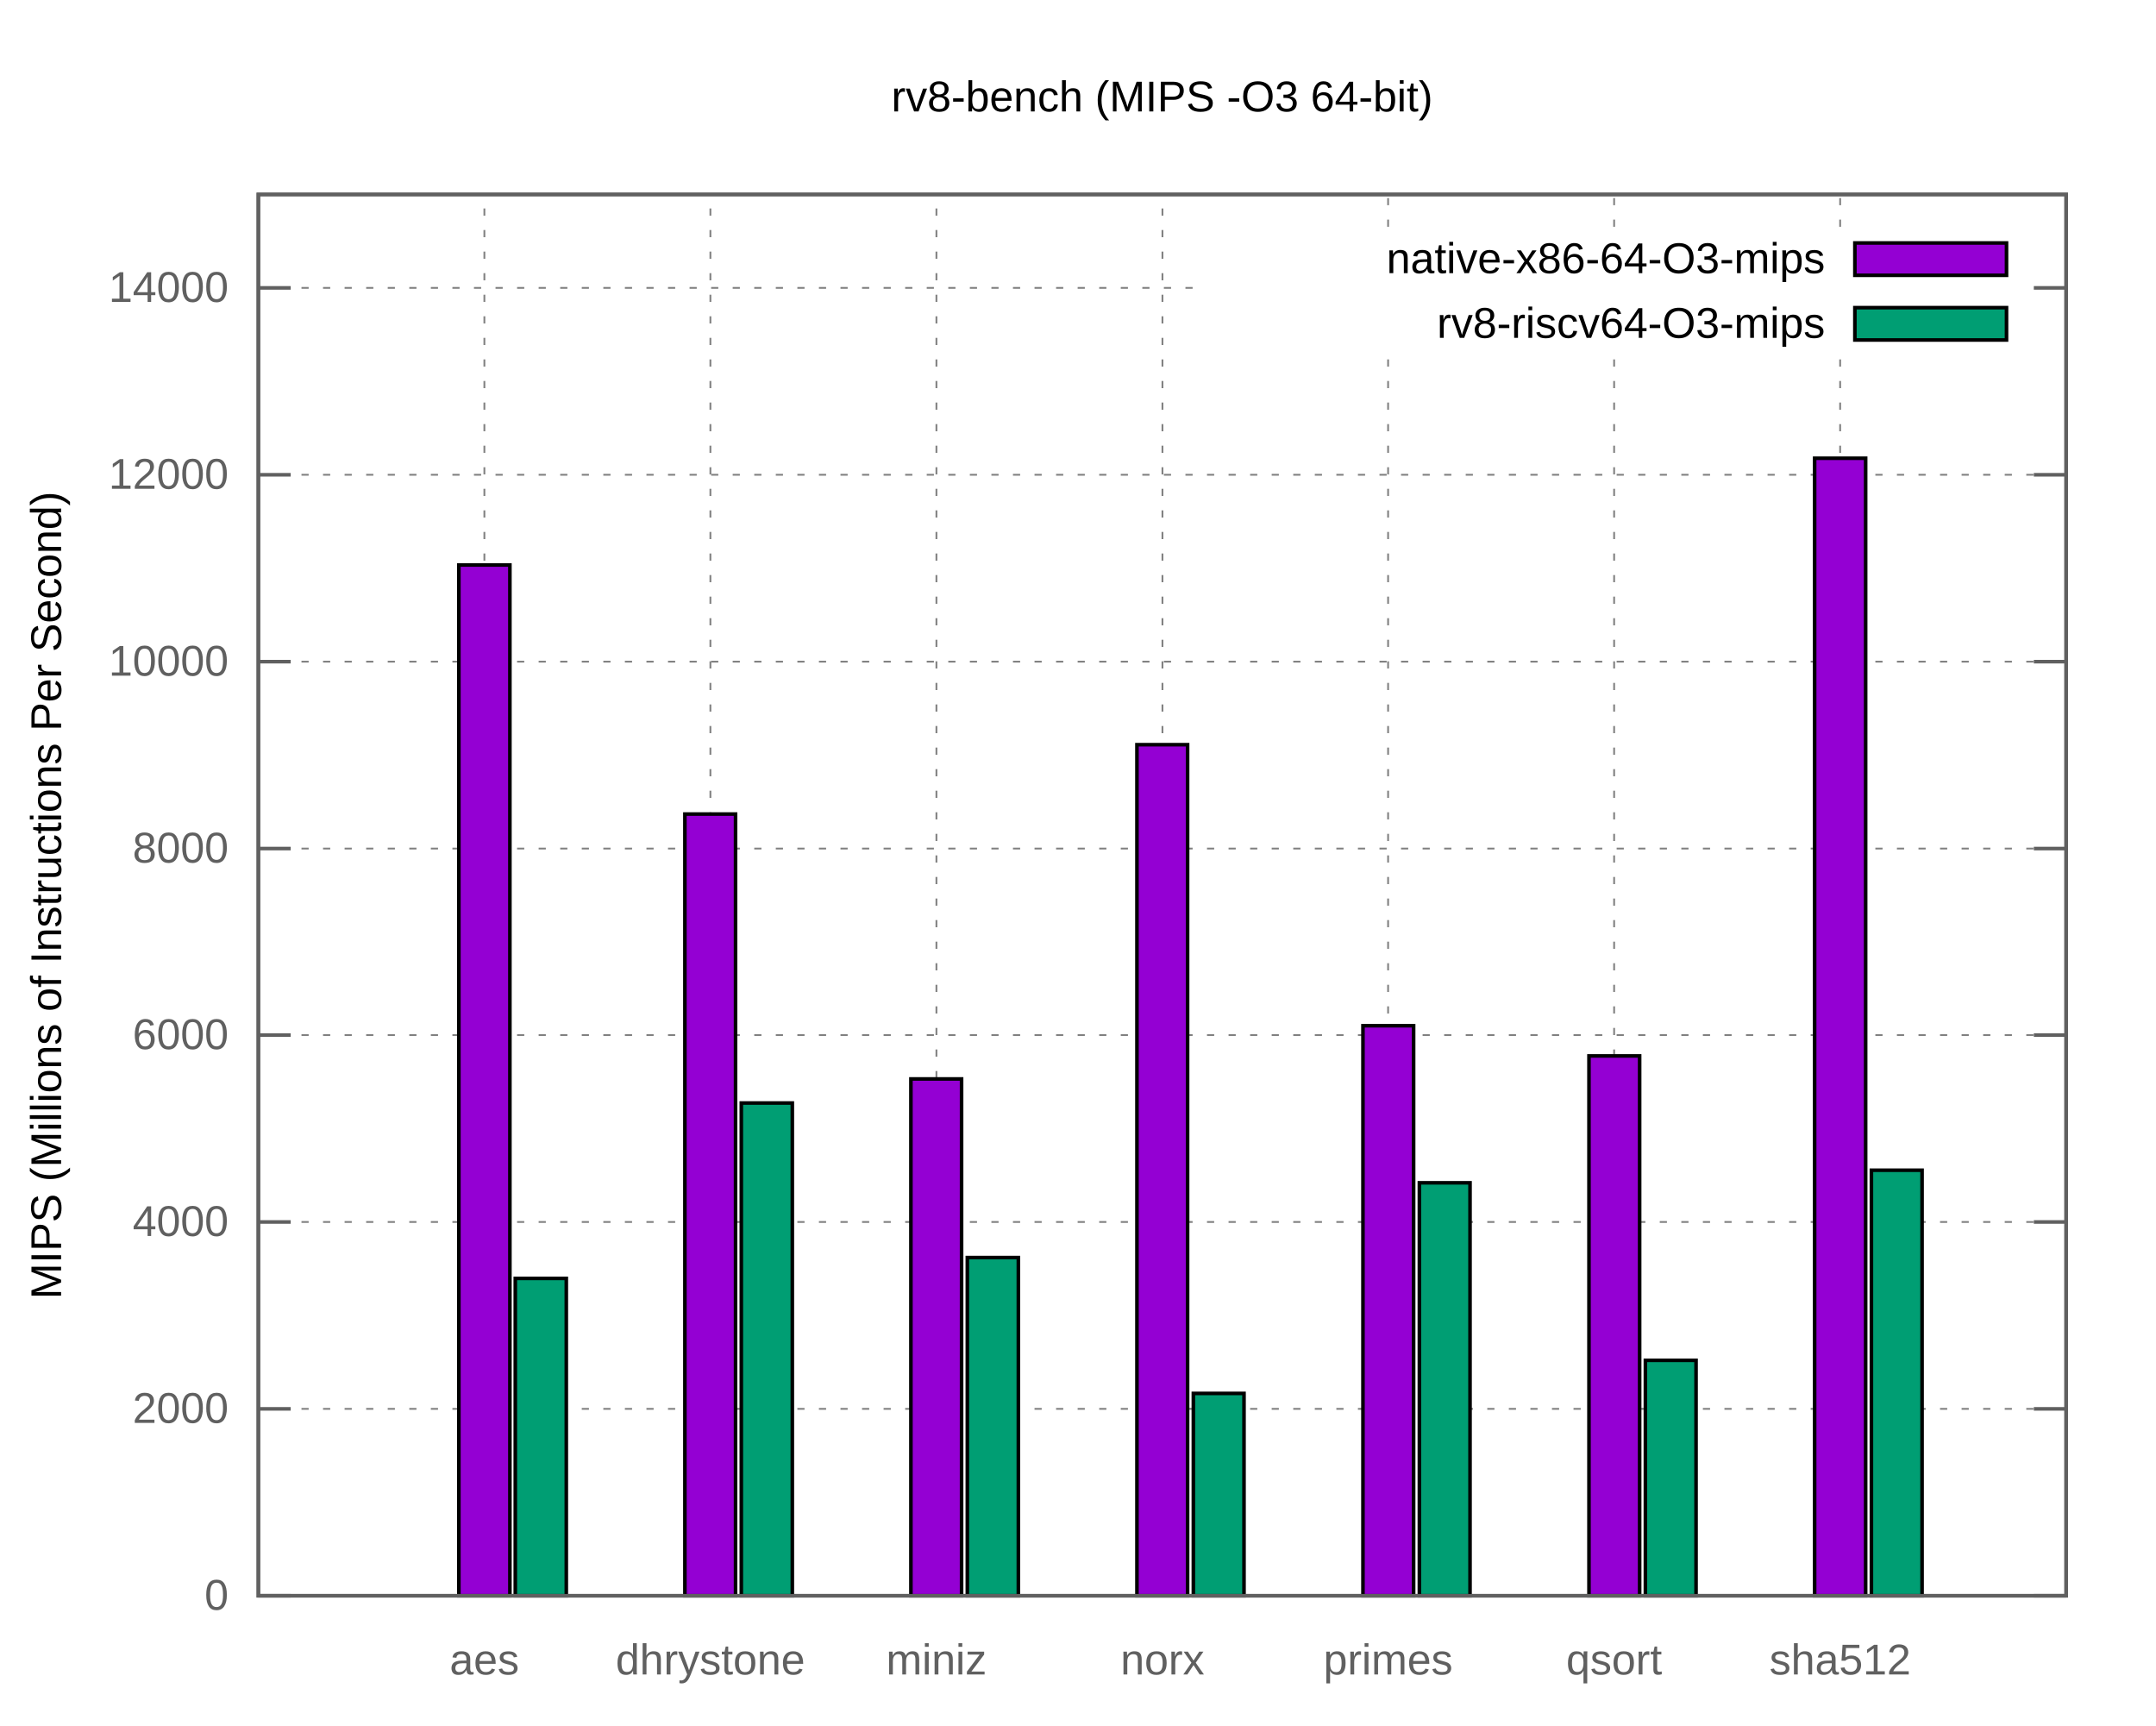
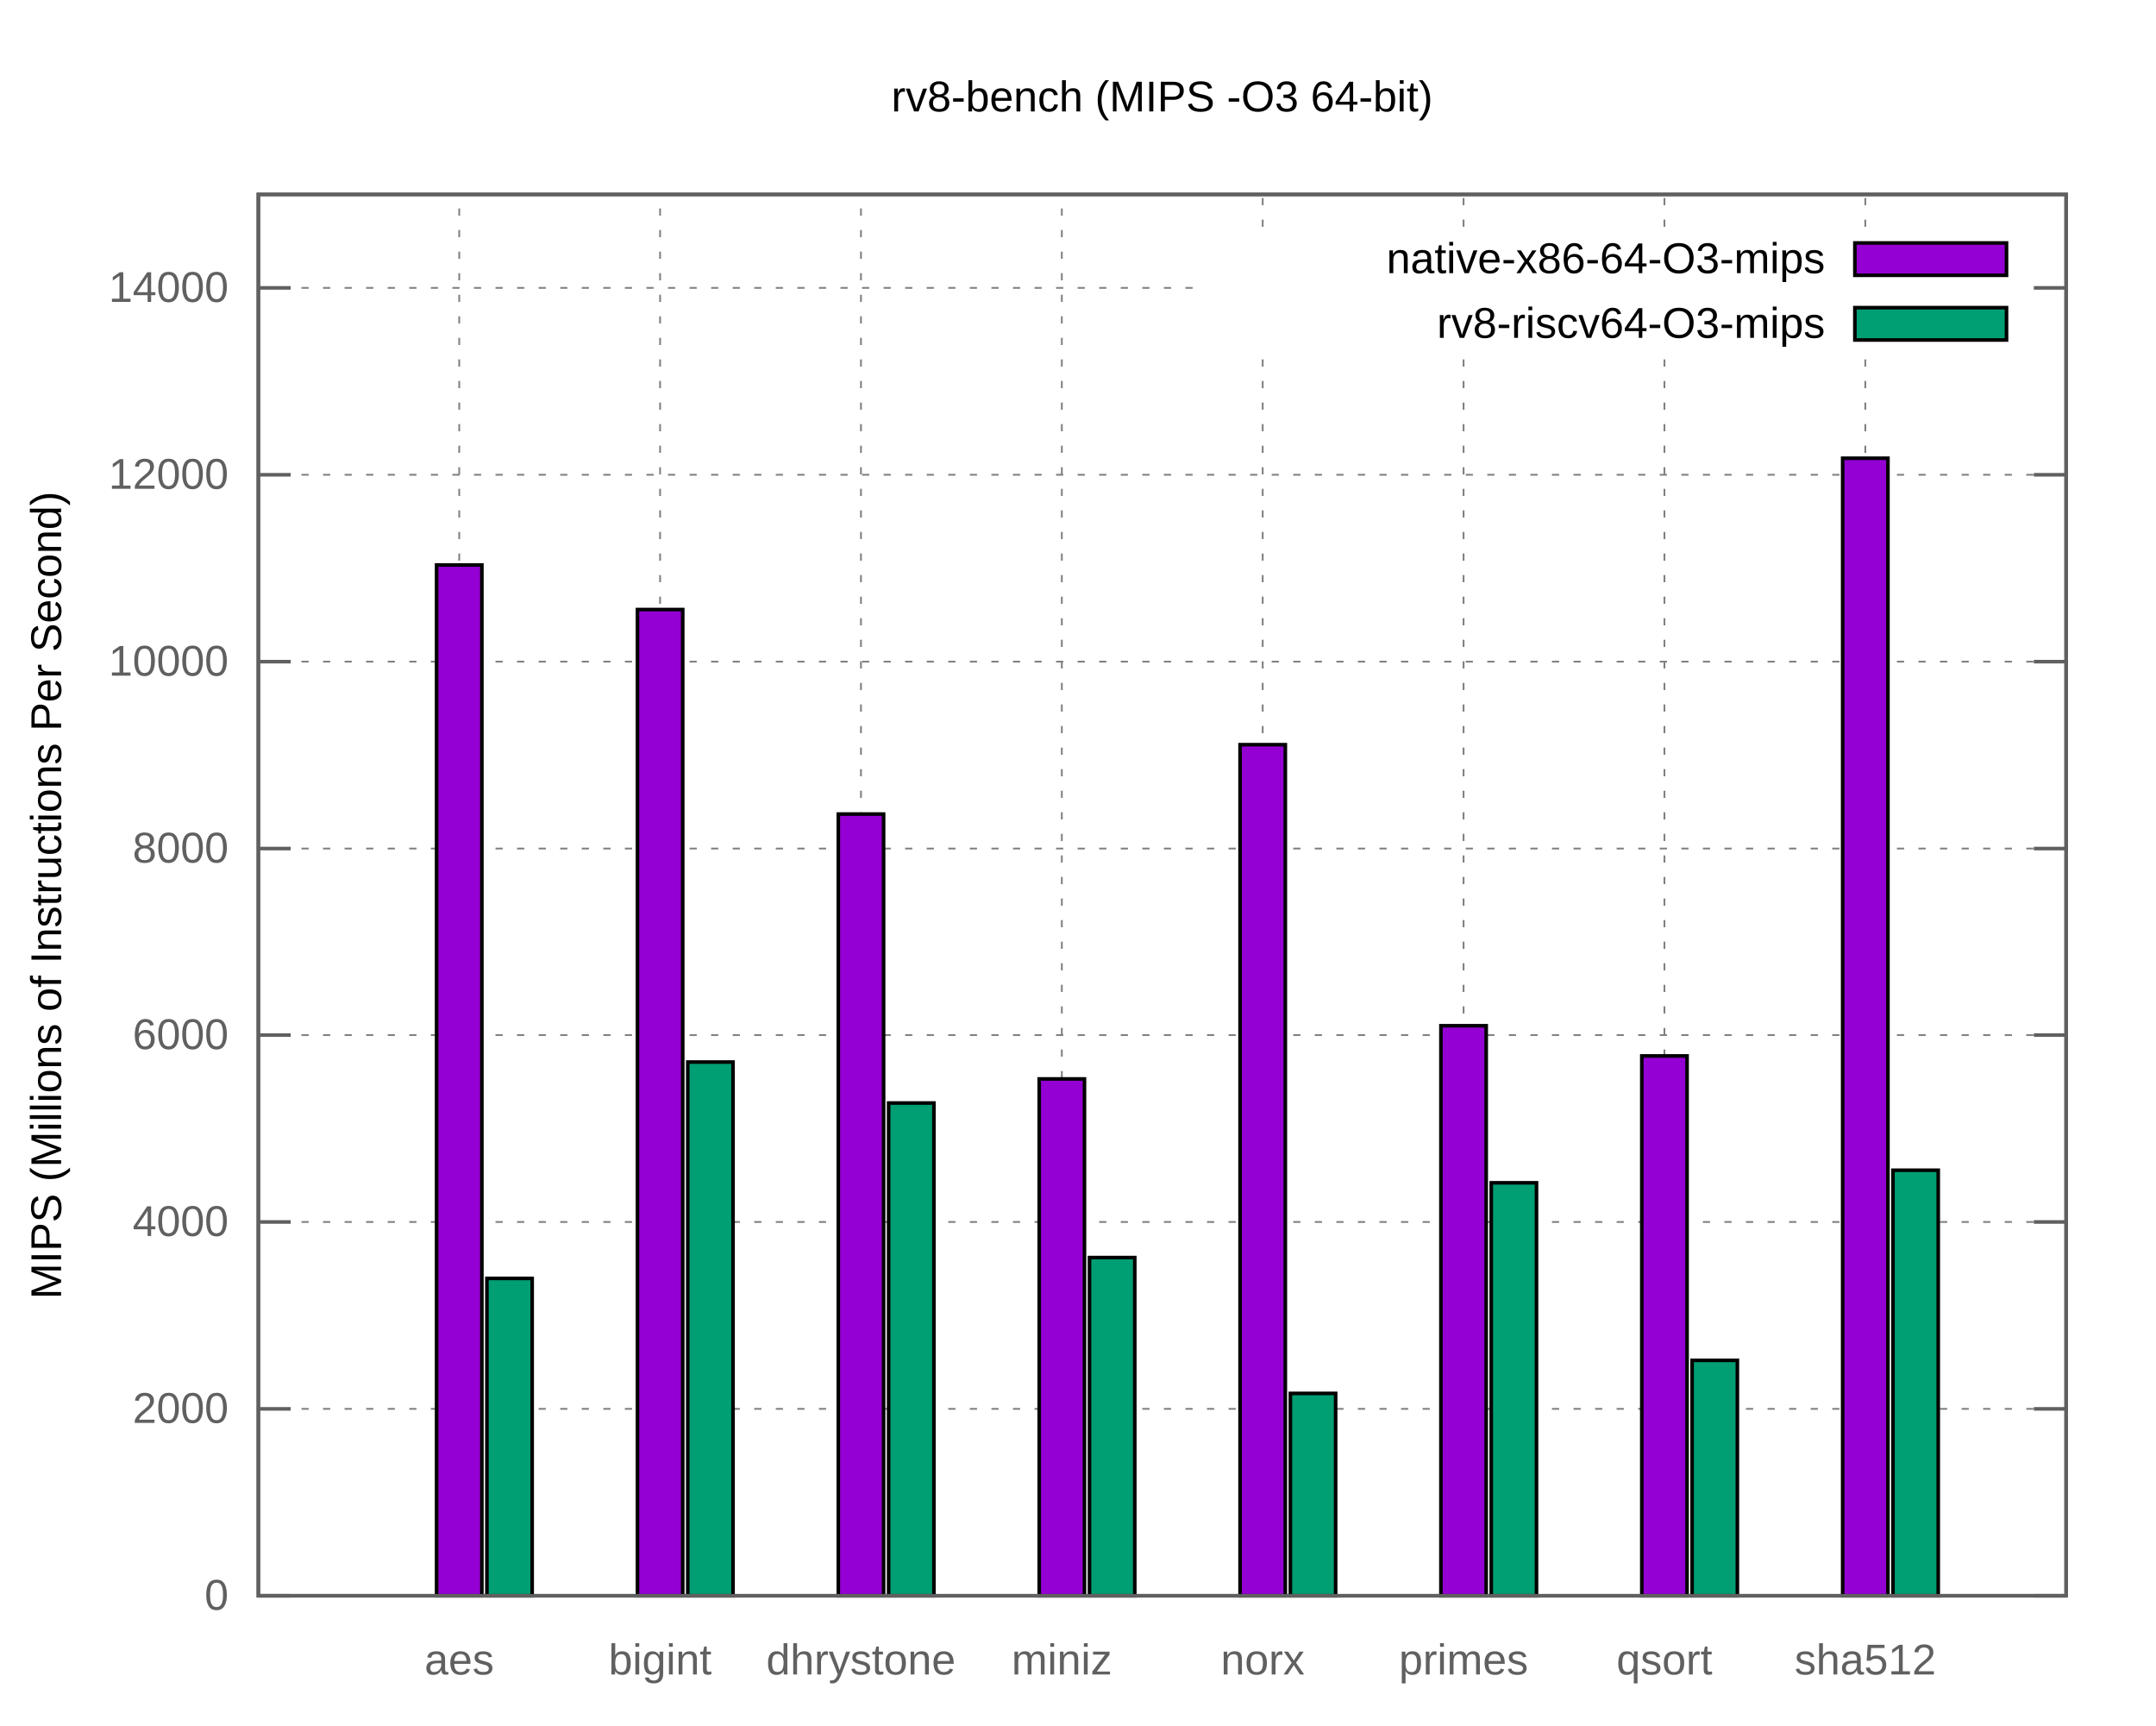
<svg xmlns="http://www.w3.org/2000/svg" xmlns:xlink="http://www.w3.org/1999/xlink" width="600" height="480" viewBox="0 0 600 480">
  <g id="gnuplot_canvas">
    <rect x="0" y="0" width="600" height="480" fill="none" />
    <defs>
      <circle id="gpDot" r="0.5" stroke-width="0.5" />
      <path id="gpPt0" stroke-width="0.222" stroke="currentColor" d="M-1,0 h2 M0,-1 v2" />
      <path id="gpPt1" stroke-width="0.222" stroke="currentColor" d="M-1,-1 L1,1 M1,-1 L-1,1" />
      <path id="gpPt2" stroke-width="0.222" stroke="currentColor" d="M-1,0 L1,0 M0,-1 L0,1 M-1,-1 L1,1 M-1,1 L1,-1" />
      <rect id="gpPt3" stroke-width="0.222" stroke="currentColor" x="-1" y="-1" width="2" height="2" />
      <rect id="gpPt4" stroke-width="0.222" stroke="currentColor" fill="currentColor" x="-1" y="-1" width="2" height="2" />
      <circle id="gpPt5" stroke-width="0.222" stroke="currentColor" cx="0" cy="0" r="1" />
      <use xlink:href="#gpPt5" id="gpPt6" fill="currentColor" stroke="none" />
      <path id="gpPt7" stroke-width="0.222" stroke="currentColor" d="M0,-1.33 L-1.33,0.67 L1.33,0.67 z" />
      <use xlink:href="#gpPt7" id="gpPt8" fill="currentColor" stroke="none" />
      <use xlink:href="#gpPt7" id="gpPt9" stroke="currentColor" transform="rotate(180)" />
      <use xlink:href="#gpPt9" id="gpPt10" fill="currentColor" stroke="none" />
      <use xlink:href="#gpPt3" id="gpPt11" stroke="currentColor" transform="rotate(45)" />
      <use xlink:href="#gpPt11" id="gpPt12" fill="currentColor" stroke="none" />
      <path id="gpPt13" stroke-width="0.222" stroke="currentColor" d="M0,1.330 L1.265,0.411 L0.782,-1.067 L-0.782,-1.076 L-1.265,0.411 z" />
      <use xlink:href="#gpPt13" id="gpPt14" fill="currentColor" stroke="none" />
      <filter id="textbox" filterUnits="objectBoundingBox" x="0" y="0" height="1" width="1">
        <feFlood flood-color="white" flood-opacity="1" result="bgnd" />
        <feComposite in="SourceGraphic" in2="bgnd" operator="atop" />
      </filter>
      <filter id="greybox" filterUnits="objectBoundingBox" x="0" y="0" height="1" width="1">
        <feFlood flood-color="lightgrey" flood-opacity="1" result="grey" />
        <feComposite in="SourceGraphic" in2="grey" operator="atop" />
      </filter>
    </defs>
    <g fill="none" color="white" stroke="currentColor" stroke-width="1.00" stroke-linecap="butt" stroke-linejoin="miter">
</g>
    <g fill="none" color="black" stroke="currentColor" stroke-width="1.00" stroke-linecap="butt" stroke-linejoin="miter">
</g>
    <g fill="none" color="black" stroke="rgb( 96,  96,  96)" stroke-width="0.50" stroke-linecap="butt" stroke-linejoin="miter">
</g>
    <g fill="none" color="gray" stroke="currentColor" stroke-width="0.50" stroke-linecap="butt" stroke-linejoin="miter">
      <path stroke="gray" stroke-dasharray="2,4" class="gridline" d="M71.9,444.0 L575.0,444.0  " />
    </g>
    <g fill="none" color="gray" stroke="gray" stroke-width="1.00" stroke-linecap="butt" stroke-linejoin="miter">
</g>
    <g fill="none" color="black" stroke="currentColor" stroke-width="1.00" stroke-linecap="butt" stroke-linejoin="miter">
      <path stroke="rgb( 96,  96,  96)" d="M71.9,444.0 L80.9,444.0 M575.0,444.0 L566.0,444.0  " />
      <g transform="translate(63.6,447.9)" stroke="none" fill="rgb(96,96,96)" font-family="Arial" font-size="12.00" text-anchor="end">
        <text>
          <tspan font-family="Arial"> 0</tspan>
        </text>
      </g>
    </g>
    <g fill="none" color="black" stroke="currentColor" stroke-width="1.00" stroke-linecap="butt" stroke-linejoin="miter">
</g>
    <g fill="none" color="black" stroke="rgb( 96,  96,  96)" stroke-width="0.50" stroke-linecap="butt" stroke-linejoin="miter">
</g>
    <g fill="none" color="gray" stroke="currentColor" stroke-width="0.50" stroke-linecap="butt" stroke-linejoin="miter">
      <path stroke="gray" stroke-dasharray="2,4" class="gridline" d="M71.9,392.0 L575.0,392.0  " />
    </g>
    <g fill="none" color="gray" stroke="gray" stroke-width="1.00" stroke-linecap="butt" stroke-linejoin="miter">
</g>
    <g fill="none" color="black" stroke="currentColor" stroke-width="1.00" stroke-linecap="butt" stroke-linejoin="miter">
      <path stroke="rgb( 96,  96,  96)" d="M71.9,392.0 L80.9,392.0 M575.0,392.0 L566.0,392.0  " />
      <g transform="translate(63.6,395.9)" stroke="none" fill="rgb(96,96,96)" font-family="Arial" font-size="12.00" text-anchor="end">
        <text>
          <tspan font-family="Arial"> 2000</tspan>
        </text>
      </g>
    </g>
    <g fill="none" color="black" stroke="currentColor" stroke-width="1.00" stroke-linecap="butt" stroke-linejoin="miter">
</g>
    <g fill="none" color="black" stroke="rgb( 96,  96,  96)" stroke-width="0.50" stroke-linecap="butt" stroke-linejoin="miter">
</g>
    <g fill="none" color="gray" stroke="currentColor" stroke-width="0.50" stroke-linecap="butt" stroke-linejoin="miter">
      <path stroke="gray" stroke-dasharray="2,4" class="gridline" d="M71.9,340.0 L575.0,340.0  " />
    </g>
    <g fill="none" color="gray" stroke="gray" stroke-width="1.00" stroke-linecap="butt" stroke-linejoin="miter">
</g>
    <g fill="none" color="black" stroke="currentColor" stroke-width="1.00" stroke-linecap="butt" stroke-linejoin="miter">
      <path stroke="rgb( 96,  96,  96)" d="M71.9,340.0 L80.9,340.0 M575.0,340.0 L566.0,340.0  " />
      <g transform="translate(63.6,343.9)" stroke="none" fill="rgb(96,96,96)" font-family="Arial" font-size="12.00" text-anchor="end">
        <text>
          <tspan font-family="Arial"> 4000</tspan>
        </text>
      </g>
    </g>
    <g fill="none" color="black" stroke="currentColor" stroke-width="1.00" stroke-linecap="butt" stroke-linejoin="miter">
</g>
    <g fill="none" color="black" stroke="rgb( 96,  96,  96)" stroke-width="0.50" stroke-linecap="butt" stroke-linejoin="miter">
</g>
    <g fill="none" color="gray" stroke="currentColor" stroke-width="0.50" stroke-linecap="butt" stroke-linejoin="miter">
      <path stroke="gray" stroke-dasharray="2,4" class="gridline" d="M71.9,288.0 L575.0,288.0  " />
    </g>
    <g fill="none" color="gray" stroke="gray" stroke-width="1.00" stroke-linecap="butt" stroke-linejoin="miter">
</g>
    <g fill="none" color="black" stroke="currentColor" stroke-width="1.00" stroke-linecap="butt" stroke-linejoin="miter">
      <path stroke="rgb( 96,  96,  96)" d="M71.9,288.0 L80.9,288.0 M575.0,288.0 L566.0,288.0  " />
      <g transform="translate(63.6,291.9)" stroke="none" fill="rgb(96,96,96)" font-family="Arial" font-size="12.00" text-anchor="end">
        <text>
          <tspan font-family="Arial"> 6000</tspan>
        </text>
      </g>
    </g>
    <g fill="none" color="black" stroke="currentColor" stroke-width="1.00" stroke-linecap="butt" stroke-linejoin="miter">
</g>
    <g fill="none" color="black" stroke="rgb( 96,  96,  96)" stroke-width="0.50" stroke-linecap="butt" stroke-linejoin="miter">
</g>
    <g fill="none" color="gray" stroke="currentColor" stroke-width="0.50" stroke-linecap="butt" stroke-linejoin="miter">
      <path stroke="gray" stroke-dasharray="2,4" class="gridline" d="M71.9,236.1 L575.0,236.1  " />
    </g>
    <g fill="none" color="gray" stroke="gray" stroke-width="1.00" stroke-linecap="butt" stroke-linejoin="miter">
</g>
    <g fill="none" color="black" stroke="currentColor" stroke-width="1.00" stroke-linecap="butt" stroke-linejoin="miter">
      <path stroke="rgb( 96,  96,  96)" d="M71.9,236.1 L80.9,236.1 M575.0,236.1 L566.0,236.1  " />
      <g transform="translate(63.6,240.0)" stroke="none" fill="rgb(96,96,96)" font-family="Arial" font-size="12.00" text-anchor="end">
        <text>
          <tspan font-family="Arial"> 8000</tspan>
        </text>
      </g>
    </g>
    <g fill="none" color="black" stroke="currentColor" stroke-width="1.00" stroke-linecap="butt" stroke-linejoin="miter">
</g>
    <g fill="none" color="black" stroke="rgb( 96,  96,  96)" stroke-width="0.50" stroke-linecap="butt" stroke-linejoin="miter">
</g>
    <g fill="none" color="gray" stroke="currentColor" stroke-width="0.50" stroke-linecap="butt" stroke-linejoin="miter">
      <path stroke="gray" stroke-dasharray="2,4" class="gridline" d="M71.9,184.1 L575.0,184.1  " />
    </g>
    <g fill="none" color="gray" stroke="gray" stroke-width="1.00" stroke-linecap="butt" stroke-linejoin="miter">
</g>
    <g fill="none" color="black" stroke="currentColor" stroke-width="1.00" stroke-linecap="butt" stroke-linejoin="miter">
      <path stroke="rgb( 96,  96,  96)" d="M71.9,184.1 L80.9,184.1 M575.0,184.1 L566.0,184.1  " />
      <g transform="translate(63.6,188.0)" stroke="none" fill="rgb(96,96,96)" font-family="Arial" font-size="12.00" text-anchor="end">
        <text>
          <tspan font-family="Arial"> 10000</tspan>
        </text>
      </g>
    </g>
    <g fill="none" color="black" stroke="currentColor" stroke-width="1.00" stroke-linecap="butt" stroke-linejoin="miter">
</g>
    <g fill="none" color="black" stroke="rgb( 96,  96,  96)" stroke-width="0.50" stroke-linecap="butt" stroke-linejoin="miter">
</g>
    <g fill="none" color="gray" stroke="currentColor" stroke-width="0.50" stroke-linecap="butt" stroke-linejoin="miter">
      <path stroke="gray" stroke-dasharray="2,4" class="gridline" d="M71.9,132.1 L575.0,132.1  " />
    </g>
    <g fill="none" color="gray" stroke="gray" stroke-width="1.00" stroke-linecap="butt" stroke-linejoin="miter">
</g>
    <g fill="none" color="black" stroke="currentColor" stroke-width="1.00" stroke-linecap="butt" stroke-linejoin="miter">
      <path stroke="rgb( 96,  96,  96)" d="M71.9,132.1 L80.9,132.1 M575.0,132.1 L566.0,132.1  " />
      <g transform="translate(63.6,136.0)" stroke="none" fill="rgb(96,96,96)" font-family="Arial" font-size="12.00" text-anchor="end">
        <text>
          <tspan font-family="Arial"> 12000</tspan>
        </text>
      </g>
    </g>
    <g fill="none" color="black" stroke="currentColor" stroke-width="1.00" stroke-linecap="butt" stroke-linejoin="miter">
</g>
    <g fill="none" color="black" stroke="rgb( 96,  96,  96)" stroke-width="0.50" stroke-linecap="butt" stroke-linejoin="miter">
</g>
    <g fill="none" color="gray" stroke="currentColor" stroke-width="0.50" stroke-linecap="butt" stroke-linejoin="miter">
      <path stroke="gray" stroke-dasharray="2,4" class="gridline" d="M71.9,80.1 L333.6,80.1 M566.7,80.1 L575.0,80.1  " />
    </g>
    <g fill="none" color="gray" stroke="gray" stroke-width="1.00" stroke-linecap="butt" stroke-linejoin="miter">
</g>
    <g fill="none" color="black" stroke="currentColor" stroke-width="1.00" stroke-linecap="butt" stroke-linejoin="miter">
      <path stroke="rgb( 96,  96,  96)" d="M71.9,80.1 L80.9,80.1 M575.0,80.1 L566.0,80.1  " />
      <g transform="translate(63.6,84.0)" stroke="none" fill="rgb(96,96,96)" font-family="Arial" font-size="12.00" text-anchor="end">
        <text>
          <tspan font-family="Arial"> 14000</tspan>
        </text>
      </g>
    </g>
    <g fill="none" color="black" stroke="currentColor" stroke-width="1.00" stroke-linecap="butt" stroke-linejoin="miter">
</g>
    <g fill="none" color="black" stroke="rgb( 96,  96,  96)" stroke-width="0.50" stroke-linecap="butt" stroke-linejoin="miter">
</g>
    <g fill="none" color="gray" stroke="currentColor" stroke-width="0.50" stroke-linecap="butt" stroke-linejoin="miter">
-       <path stroke="gray" stroke-dasharray="2,4" class="gridline" d="M134.8,444.0 L134.8,54.1  " />
-     </g>
-     <g fill="none" color="gray" stroke="gray" stroke-width="1.00" stroke-linecap="butt" stroke-linejoin="miter">
- </g>
-     <g fill="none" color="black" stroke="currentColor" stroke-width="1.00" stroke-linecap="butt" stroke-linejoin="miter">
-       <path stroke="rgb( 96,  96,  96)" d="M134.8,444.0 M134.8,54.1  " />
-       <g transform="translate(134.8,465.9)" stroke="none" fill="rgb(96,96,96)" font-family="Arial" font-size="12.00" text-anchor="middle">
+       <path stroke="gray" stroke-dasharray="2,4" class="gridline" d="M127.8,444.0 L127.8,54.1  " />
+     </g>
+     <g fill="none" color="gray" stroke="gray" stroke-width="1.00" stroke-linecap="butt" stroke-linejoin="miter">
+ </g>
+     <g fill="none" color="black" stroke="currentColor" stroke-width="1.00" stroke-linecap="butt" stroke-linejoin="miter">
+       <path stroke="rgb( 96,  96,  96)" d="M127.8,444.0 M127.8,54.1  " />
+       <g transform="translate(127.8,465.9)" stroke="none" fill="rgb(96,96,96)" font-family="Arial" font-size="12.00" text-anchor="middle">
        <text>
          <tspan font-family="Arial">aes</tspan>
        </text>
      </g>
    </g>
    <g fill="none" color="black" stroke="currentColor" stroke-width="1.00" stroke-linecap="butt" stroke-linejoin="miter">
</g>
    <g fill="none" color="black" stroke="rgb( 96,  96,  96)" stroke-width="0.50" stroke-linecap="butt" stroke-linejoin="miter">
</g>
    <g fill="none" color="gray" stroke="currentColor" stroke-width="0.50" stroke-linecap="butt" stroke-linejoin="miter">
-       <path stroke="gray" stroke-dasharray="2,4" class="gridline" d="M197.7,444.0 L197.7,54.1  " />
-     </g>
-     <g fill="none" color="gray" stroke="gray" stroke-width="1.00" stroke-linecap="butt" stroke-linejoin="miter">
- </g>
-     <g fill="none" color="black" stroke="currentColor" stroke-width="1.00" stroke-linecap="butt" stroke-linejoin="miter">
-       <path stroke="rgb( 96,  96,  96)" d="M197.7,444.0 M197.7,54.1  " />
-       <g transform="translate(197.7,465.9)" stroke="none" fill="rgb(96,96,96)" font-family="Arial" font-size="12.00" text-anchor="middle">
+       <path stroke="gray" stroke-dasharray="2,4" class="gridline" d="M183.7,444.0 L183.7,54.1  " />
+     </g>
+     <g fill="none" color="gray" stroke="gray" stroke-width="1.00" stroke-linecap="butt" stroke-linejoin="miter">
+ </g>
+     <g fill="none" color="black" stroke="currentColor" stroke-width="1.00" stroke-linecap="butt" stroke-linejoin="miter">
+       <path stroke="rgb( 96,  96,  96)" d="M183.7,444.0 M183.7,54.1  " />
+       <g transform="translate(183.7,465.9)" stroke="none" fill="rgb(96,96,96)" font-family="Arial" font-size="12.00" text-anchor="middle">
+         <text>
+           <tspan font-family="Arial">bigint</tspan>
+         </text>
+       </g>
+     </g>
+     <g fill="none" color="black" stroke="currentColor" stroke-width="1.00" stroke-linecap="butt" stroke-linejoin="miter">
+ </g>
+     <g fill="none" color="black" stroke="rgb( 96,  96,  96)" stroke-width="0.50" stroke-linecap="butt" stroke-linejoin="miter">
+ </g>
+     <g fill="none" color="gray" stroke="currentColor" stroke-width="0.50" stroke-linecap="butt" stroke-linejoin="miter">
+       <path stroke="gray" stroke-dasharray="2,4" class="gridline" d="M239.6,444.0 L239.6,54.1  " />
+     </g>
+     <g fill="none" color="gray" stroke="gray" stroke-width="1.00" stroke-linecap="butt" stroke-linejoin="miter">
+ </g>
+     <g fill="none" color="black" stroke="currentColor" stroke-width="1.00" stroke-linecap="butt" stroke-linejoin="miter">
+       <path stroke="rgb( 96,  96,  96)" d="M239.6,444.0 M239.6,54.1  " />
+       <g transform="translate(239.6,465.9)" stroke="none" fill="rgb(96,96,96)" font-family="Arial" font-size="12.00" text-anchor="middle">
        <text>
          <tspan font-family="Arial">dhrystone</tspan>
        </text>
      </g>
    </g>
    <g fill="none" color="black" stroke="currentColor" stroke-width="1.00" stroke-linecap="butt" stroke-linejoin="miter">
</g>
    <g fill="none" color="black" stroke="rgb( 96,  96,  96)" stroke-width="0.50" stroke-linecap="butt" stroke-linejoin="miter">
</g>
    <g fill="none" color="gray" stroke="currentColor" stroke-width="0.50" stroke-linecap="butt" stroke-linejoin="miter">
-       <path stroke="gray" stroke-dasharray="2,4" class="gridline" d="M260.6,444.0 L260.6,54.1  " />
-     </g>
-     <g fill="none" color="gray" stroke="gray" stroke-width="1.00" stroke-linecap="butt" stroke-linejoin="miter">
- </g>
-     <g fill="none" color="black" stroke="currentColor" stroke-width="1.00" stroke-linecap="butt" stroke-linejoin="miter">
-       <path stroke="rgb( 96,  96,  96)" d="M260.6,444.0 M260.6,54.1  " />
-       <g transform="translate(260.6,465.9)" stroke="none" fill="rgb(96,96,96)" font-family="Arial" font-size="12.00" text-anchor="middle">
+       <path stroke="gray" stroke-dasharray="2,4" class="gridline" d="M295.5,444.0 L295.5,54.1  " />
+     </g>
+     <g fill="none" color="gray" stroke="gray" stroke-width="1.00" stroke-linecap="butt" stroke-linejoin="miter">
+ </g>
+     <g fill="none" color="black" stroke="currentColor" stroke-width="1.00" stroke-linecap="butt" stroke-linejoin="miter">
+       <path stroke="rgb( 96,  96,  96)" d="M295.5,444.0 M295.5,54.1  " />
+       <g transform="translate(295.5,465.9)" stroke="none" fill="rgb(96,96,96)" font-family="Arial" font-size="12.00" text-anchor="middle">
        <text>
          <tspan font-family="Arial">miniz</tspan>
        </text>
      </g>
    </g>
    <g fill="none" color="black" stroke="currentColor" stroke-width="1.00" stroke-linecap="butt" stroke-linejoin="miter">
</g>
    <g fill="none" color="black" stroke="rgb( 96,  96,  96)" stroke-width="0.50" stroke-linecap="butt" stroke-linejoin="miter">
</g>
    <g fill="none" color="gray" stroke="currentColor" stroke-width="0.50" stroke-linecap="butt" stroke-linejoin="miter">
-       <path stroke="gray" stroke-dasharray="2,4" class="gridline" d="M323.5,444.0 L323.5,54.1  " />
-     </g>
-     <g fill="none" color="gray" stroke="gray" stroke-width="1.00" stroke-linecap="butt" stroke-linejoin="miter">
- </g>
-     <g fill="none" color="black" stroke="currentColor" stroke-width="1.00" stroke-linecap="butt" stroke-linejoin="miter">
-       <path stroke="rgb( 96,  96,  96)" d="M323.5,444.0 M323.5,54.1  " />
-       <g transform="translate(323.5,465.9)" stroke="none" fill="rgb(96,96,96)" font-family="Arial" font-size="12.00" text-anchor="middle">
+       <path stroke="gray" stroke-dasharray="2,4" class="gridline" d="M351.4,444.0 L351.4,99.1 M351.4,63.1 L351.4,54.1  " />
+     </g>
+     <g fill="none" color="gray" stroke="gray" stroke-width="1.00" stroke-linecap="butt" stroke-linejoin="miter">
+ </g>
+     <g fill="none" color="black" stroke="currentColor" stroke-width="1.00" stroke-linecap="butt" stroke-linejoin="miter">
+       <path stroke="rgb( 96,  96,  96)" d="M351.4,444.0 M351.4,54.1  " />
+       <g transform="translate(351.4,465.9)" stroke="none" fill="rgb(96,96,96)" font-family="Arial" font-size="12.00" text-anchor="middle">
        <text>
          <tspan font-family="Arial">norx</tspan>
        </text>
      </g>
    </g>
    <g fill="none" color="black" stroke="currentColor" stroke-width="1.00" stroke-linecap="butt" stroke-linejoin="miter">
</g>
    <g fill="none" color="black" stroke="rgb( 96,  96,  96)" stroke-width="0.50" stroke-linecap="butt" stroke-linejoin="miter">
</g>
    <g fill="none" color="gray" stroke="currentColor" stroke-width="0.50" stroke-linecap="butt" stroke-linejoin="miter">
-       <path stroke="gray" stroke-dasharray="2,4" class="gridline" d="M386.3,444.0 L386.3,99.1 M386.3,63.1 L386.3,54.1  " />
-     </g>
-     <g fill="none" color="gray" stroke="gray" stroke-width="1.00" stroke-linecap="butt" stroke-linejoin="miter">
- </g>
-     <g fill="none" color="black" stroke="currentColor" stroke-width="1.00" stroke-linecap="butt" stroke-linejoin="miter">
-       <path stroke="rgb( 96,  96,  96)" d="M386.3,444.0 M386.3,54.1  " />
-       <g transform="translate(386.3,465.9)" stroke="none" fill="rgb(96,96,96)" font-family="Arial" font-size="12.00" text-anchor="middle">
+       <path stroke="gray" stroke-dasharray="2,4" class="gridline" d="M407.3,444.0 L407.3,99.1 M407.3,63.1 L407.3,54.1  " />
+     </g>
+     <g fill="none" color="gray" stroke="gray" stroke-width="1.00" stroke-linecap="butt" stroke-linejoin="miter">
+ </g>
+     <g fill="none" color="black" stroke="currentColor" stroke-width="1.00" stroke-linecap="butt" stroke-linejoin="miter">
+       <path stroke="rgb( 96,  96,  96)" d="M407.3,444.0 M407.3,54.1  " />
+       <g transform="translate(407.3,465.9)" stroke="none" fill="rgb(96,96,96)" font-family="Arial" font-size="12.00" text-anchor="middle">
        <text>
          <tspan font-family="Arial">primes</tspan>
        </text>
      </g>
    </g>
    <g fill="none" color="black" stroke="currentColor" stroke-width="1.00" stroke-linecap="butt" stroke-linejoin="miter">
</g>
    <g fill="none" color="black" stroke="rgb( 96,  96,  96)" stroke-width="0.50" stroke-linecap="butt" stroke-linejoin="miter">
</g>
    <g fill="none" color="gray" stroke="currentColor" stroke-width="0.50" stroke-linecap="butt" stroke-linejoin="miter">
-       <path stroke="gray" stroke-dasharray="2,4" class="gridline" d="M449.2,444.0 L449.2,99.1 M449.2,63.1 L449.2,54.1  " />
-     </g>
-     <g fill="none" color="gray" stroke="gray" stroke-width="1.00" stroke-linecap="butt" stroke-linejoin="miter">
- </g>
-     <g fill="none" color="black" stroke="currentColor" stroke-width="1.00" stroke-linecap="butt" stroke-linejoin="miter">
-       <path stroke="rgb( 96,  96,  96)" d="M449.2,444.0 M449.2,54.1  " />
-       <g transform="translate(449.2,465.9)" stroke="none" fill="rgb(96,96,96)" font-family="Arial" font-size="12.00" text-anchor="middle">
+       <path stroke="gray" stroke-dasharray="2,4" class="gridline" d="M463.2,444.0 L463.2,99.1 M463.2,63.1 L463.2,54.1  " />
+     </g>
+     <g fill="none" color="gray" stroke="gray" stroke-width="1.00" stroke-linecap="butt" stroke-linejoin="miter">
+ </g>
+     <g fill="none" color="black" stroke="currentColor" stroke-width="1.00" stroke-linecap="butt" stroke-linejoin="miter">
+       <path stroke="rgb( 96,  96,  96)" d="M463.2,444.0 M463.2,54.1  " />
+       <g transform="translate(463.2,465.9)" stroke="none" fill="rgb(96,96,96)" font-family="Arial" font-size="12.00" text-anchor="middle">
        <text>
          <tspan font-family="Arial">qsort</tspan>
        </text>
      </g>
    </g>
    <g fill="none" color="black" stroke="currentColor" stroke-width="1.00" stroke-linecap="butt" stroke-linejoin="miter">
</g>
    <g fill="none" color="black" stroke="rgb( 96,  96,  96)" stroke-width="0.50" stroke-linecap="butt" stroke-linejoin="miter">
</g>
    <g fill="none" color="gray" stroke="currentColor" stroke-width="0.50" stroke-linecap="butt" stroke-linejoin="miter">
-       <path stroke="gray" stroke-dasharray="2,4" class="gridline" d="M512.1,444.0 L512.1,99.1 M512.1,63.1 L512.1,54.1  " />
-     </g>
-     <g fill="none" color="gray" stroke="gray" stroke-width="1.00" stroke-linecap="butt" stroke-linejoin="miter">
- </g>
-     <g fill="none" color="black" stroke="currentColor" stroke-width="1.00" stroke-linecap="butt" stroke-linejoin="miter">
-       <path stroke="rgb( 96,  96,  96)" d="M512.1,444.0 M512.1,54.1  " />
-       <g transform="translate(512.1,465.9)" stroke="none" fill="rgb(96,96,96)" font-family="Arial" font-size="12.00" text-anchor="middle">
+       <path stroke="gray" stroke-dasharray="2,4" class="gridline" d="M519.1,444.0 L519.1,99.1 M519.1,63.1 L519.1,54.1  " />
+     </g>
+     <g fill="none" color="gray" stroke="gray" stroke-width="1.00" stroke-linecap="butt" stroke-linejoin="miter">
+ </g>
+     <g fill="none" color="black" stroke="currentColor" stroke-width="1.00" stroke-linecap="butt" stroke-linejoin="miter">
+       <path stroke="rgb( 96,  96,  96)" d="M519.1,444.0 M519.1,54.1  " />
+       <g transform="translate(519.1,465.9)" stroke="none" fill="rgb(96,96,96)" font-family="Arial" font-size="12.00" text-anchor="middle">
        <text>
          <tspan font-family="Arial">sha512</tspan>
        </text>
      </g>
    </g>
    <g fill="none" color="black" stroke="currentColor" stroke-width="1.00" stroke-linecap="butt" stroke-linejoin="miter">
</g>
    <g fill="none" color="black" stroke="currentColor" stroke-width="1.00" stroke-linecap="butt" stroke-linejoin="miter">
      <path stroke="rgb( 96,  96,  96)" d="M71.9,54.1 L71.9,444.0 L575.0,444.0 L575.0,54.1 L71.9,54.1 Z  " />
    </g>
    <g fill="none" color="black" stroke="currentColor" stroke-width="1.00" stroke-linecap="butt" stroke-linejoin="miter">
      <g transform="translate(17.0,249.1) rotate(270)" stroke="none" fill="black" font-family="Arial" font-size="12.00" text-anchor="middle">
        <text>
          <tspan font-family="Arial">MIPS (Millions of Instructions Per Second)</tspan>
        </text>
      </g>
    </g>
    <g fill="none" color="black" stroke="currentColor" stroke-width="1.00" stroke-linecap="butt" stroke-linejoin="miter">
      <g transform="translate(323.4,31.0)" stroke="none" fill="black" font-family="Arial" font-size="12.00" text-anchor="middle">
        <text>
          <tspan font-family="Arial">rv8-bench (MIPS -O3 64-bit)</tspan>
        </text>
      </g>
    </g>
    <g id="gnuplot_plot_1">
      <g fill="none" color="black" stroke="currentColor" stroke-width="1.00" stroke-linecap="butt" stroke-linejoin="miter">
        <g transform="translate(507.9,76.0)" stroke="none" fill="black" font-family="Arial" font-size="12.00" text-anchor="end">
          <text>
            <tspan font-family="Arial">native-x86-64-O3-mips</tspan>
          </text>
        </g>
      </g>
      <g fill="none" color="black" stroke="currentColor" stroke-width="1.00" stroke-linecap="butt" stroke-linejoin="miter">
        <g stroke="none" shape-rendering="crispEdges">
          <polygon fill="rgb(148,   0, 211)" points="516.2,76.6 558.4,76.6 558.4,67.6 516.2,67.6 " />
        </g>
        <path stroke="black" d="M516.2,76.6 L558.4,76.6 L558.4,67.6 L516.2,67.6 L516.2,76.6 Z  " />
      </g>
      <g fill="none" color="black" stroke="currentColor" stroke-width="1.00" stroke-linecap="butt" stroke-linejoin="miter">
        <g stroke="none" shape-rendering="crispEdges">
-           <polygon fill="rgb(148,   0, 211)" points="127.7,444.0 142.0,444.0 142.0,157.1 127.7,157.1 " />
-         </g>
-         <path stroke="black" d="M127.7,444.0 L127.7,157.2 L141.9,157.2 L141.9,444.0 L127.7,444.0 Z  " />
-       </g>
-       <g fill="none" color="black" stroke="currentColor" stroke-width="1.00" stroke-linecap="butt" stroke-linejoin="miter">
-         <g stroke="none" shape-rendering="crispEdges">
-           <polygon fill="rgb(148,   0, 211)" points="190.6,444.0 204.8,444.0 204.8,226.4 190.6,226.4 " />
-         </g>
-         <path stroke="black" d="M190.6,444.0 L190.6,226.5 L204.7,226.5 L204.7,444.0 L190.6,444.0 Z  " />
-       </g>
-       <g fill="none" color="black" stroke="currentColor" stroke-width="1.00" stroke-linecap="butt" stroke-linejoin="miter">
-         <g stroke="none" shape-rendering="crispEdges">
-           <polygon fill="rgb(148,   0, 211)" points="253.5,444.0 267.7,444.0 267.7,300.1 253.5,300.1 " />
-         </g>
-         <path stroke="black" d="M253.5,444.0 L253.5,300.2 L267.6,300.2 L267.6,444.0 L253.5,444.0 Z  " />
-       </g>
-       <g fill="none" color="black" stroke="currentColor" stroke-width="1.00" stroke-linecap="butt" stroke-linejoin="miter">
-         <g stroke="none" shape-rendering="crispEdges">
-           <polygon fill="rgb(148,   0, 211)" points="316.4,444.0 330.6,444.0 330.6,207.1 316.4,207.1 " />
-         </g>
-         <path stroke="black" d="M316.4,444.0 L316.4,207.2 L330.5,207.2 L330.5,444.0 L316.4,444.0 Z  " />
-       </g>
-       <g fill="none" color="black" stroke="currentColor" stroke-width="1.00" stroke-linecap="butt" stroke-linejoin="miter">
-         <g stroke="none" shape-rendering="crispEdges">
-           <polygon fill="rgb(148,   0, 211)" points="379.3,444.0 393.5,444.0 393.5,285.3 379.3,285.3 " />
-         </g>
-         <path stroke="black" d="M379.3,444.0 L379.3,285.4 L393.4,285.4 L393.4,444.0 L379.3,444.0 Z  " />
-       </g>
-       <g fill="none" color="black" stroke="currentColor" stroke-width="1.00" stroke-linecap="butt" stroke-linejoin="miter">
-         <g stroke="none" shape-rendering="crispEdges">
-           <polygon fill="rgb(148,   0, 211)" points="442.2,444.0 456.4,444.0 456.4,293.7 442.2,293.7 " />
-         </g>
-         <path stroke="black" d="M442.2,444.0 L442.2,293.8 L456.3,293.8 L456.3,444.0 L442.2,444.0 Z  " />
-       </g>
-       <g fill="none" color="black" stroke="currentColor" stroke-width="1.00" stroke-linecap="butt" stroke-linejoin="miter">
-         <g stroke="none" shape-rendering="crispEdges">
-           <polygon fill="rgb(148,   0, 211)" points="505.0,444.0 519.3,444.0 519.3,127.4 505.0,127.4 " />
-         </g>
-         <path stroke="black" d="M505.0,444.0 L505.0,127.5 L519.2,127.5 L519.2,444.0 L505.0,444.0 Z  " />
+           <polygon fill="rgb(148,   0, 211)" points="121.5,444.0 134.2,444.0 134.2,157.1 121.5,157.1 " />
+         </g>
+         <path stroke="black" d="M121.5,444.0 L121.5,157.2 L134.1,157.2 L134.1,444.0 L121.5,444.0 Z  " />
+       </g>
+       <g fill="none" color="black" stroke="currentColor" stroke-width="1.00" stroke-linecap="butt" stroke-linejoin="miter">
+         <g stroke="none" shape-rendering="crispEdges">
+           <polygon fill="rgb(148,   0, 211)" points="177.4,444.0 190.1,444.0 190.1,169.5 177.4,169.5 " />
+         </g>
+         <path stroke="black" d="M177.4,444.0 L177.4,169.6 L190.0,169.6 L190.0,444.0 L177.4,444.0 Z  " />
+       </g>
+       <g fill="none" color="black" stroke="currentColor" stroke-width="1.00" stroke-linecap="butt" stroke-linejoin="miter">
+         <g stroke="none" shape-rendering="crispEdges">
+           <polygon fill="rgb(148,   0, 211)" points="233.3,444.0 246.0,444.0 246.0,226.4 233.3,226.4 " />
+         </g>
+         <path stroke="black" d="M233.3,444.0 L233.3,226.5 L245.9,226.5 L245.9,444.0 L233.3,444.0 Z  " />
+       </g>
+       <g fill="none" color="black" stroke="currentColor" stroke-width="1.00" stroke-linecap="butt" stroke-linejoin="miter">
+         <g stroke="none" shape-rendering="crispEdges">
+           <polygon fill="rgb(148,   0, 211)" points="289.2,444.0 301.9,444.0 301.9,300.1 289.2,300.1 " />
+         </g>
+         <path stroke="black" d="M289.2,444.0 L289.2,300.2 L301.8,300.2 L301.8,444.0 L289.2,444.0 Z  " />
+       </g>
+       <g fill="none" color="black" stroke="currentColor" stroke-width="1.00" stroke-linecap="butt" stroke-linejoin="miter">
+         <g stroke="none" shape-rendering="crispEdges">
+           <polygon fill="rgb(148,   0, 211)" points="345.1,444.0 357.8,444.0 357.8,207.1 345.1,207.1 " />
+         </g>
+         <path stroke="black" d="M345.1,444.0 L345.1,207.2 L357.7,207.2 L357.7,444.0 L345.1,444.0 Z  " />
+       </g>
+       <g fill="none" color="black" stroke="currentColor" stroke-width="1.00" stroke-linecap="butt" stroke-linejoin="miter">
+         <g stroke="none" shape-rendering="crispEdges">
+           <polygon fill="rgb(148,   0, 211)" points="401.0,444.0 413.7,444.0 413.7,285.3 401.0,285.3 " />
+         </g>
+         <path stroke="black" d="M401.0,444.0 L401.0,285.4 L413.6,285.4 L413.6,444.0 L401.0,444.0 Z  " />
+       </g>
+       <g fill="none" color="black" stroke="currentColor" stroke-width="1.00" stroke-linecap="butt" stroke-linejoin="miter">
+         <g stroke="none" shape-rendering="crispEdges">
+           <polygon fill="rgb(148,   0, 211)" points="456.9,444.0 469.6,444.0 469.6,293.7 456.9,293.7 " />
+         </g>
+         <path stroke="black" d="M456.9,444.0 L456.9,293.8 L469.5,293.8 L469.5,444.0 L456.9,444.0 Z  " />
+       </g>
+       <g fill="none" color="black" stroke="currentColor" stroke-width="1.00" stroke-linecap="butt" stroke-linejoin="miter">
+         <g stroke="none" shape-rendering="crispEdges">
+           <polygon fill="rgb(148,   0, 211)" points="512.8,444.0 525.5,444.0 525.5,127.4 512.8,127.4 " />
+         </g>
+         <path stroke="black" d="M512.8,444.0 L512.8,127.5 L525.4,127.5 L525.4,444.0 L512.8,444.0 Z  " />
      </g>
      <g fill="none" color="black" stroke="currentColor" stroke-width="1.00" stroke-linecap="butt" stroke-linejoin="miter">
</g>
    </g>
    <g id="gnuplot_plot_2">
      <g fill="none" color="black" stroke="currentColor" stroke-width="1.00" stroke-linecap="butt" stroke-linejoin="miter">
        <g transform="translate(507.9,94.0)" stroke="none" fill="black" font-family="Arial" font-size="12.00" text-anchor="end">
          <text>
            <tspan font-family="Arial">rv8-riscv64-O3-mips</tspan>
          </text>
        </g>
      </g>
      <g fill="none" color="black" stroke="currentColor" stroke-width="1.00" stroke-linecap="butt" stroke-linejoin="miter">
        <g stroke="none" shape-rendering="crispEdges">
          <polygon fill="rgb(  0, 158, 115)" points="516.2,94.6 558.4,94.6 558.4,85.6 516.2,85.6 " />
        </g>
        <path stroke="black" d="M516.2,94.6 L558.4,94.6 L558.4,85.6 L516.2,85.6 L516.2,94.6 Z  " />
      </g>
      <g fill="none" color="black" stroke="currentColor" stroke-width="1.00" stroke-linecap="butt" stroke-linejoin="miter">
        <g stroke="none" shape-rendering="crispEdges">
-           <polygon fill="rgb(  0, 158, 115)" points="143.4,444.0 157.7,444.0 157.7,355.6 143.4,355.6 " />
-         </g>
-         <path stroke="black" d="M143.4,444.0 L143.4,355.7 L157.6,355.7 L157.6,444.0 L143.4,444.0 Z  " />
-       </g>
-       <g fill="none" color="black" stroke="currentColor" stroke-width="1.00" stroke-linecap="butt" stroke-linejoin="miter">
-         <g stroke="none" shape-rendering="crispEdges">
-           <polygon fill="rgb(  0, 158, 115)" points="206.3,444.0 220.6,444.0 220.6,306.8 206.3,306.8 " />
-         </g>
-         <path stroke="black" d="M206.3,444.0 L206.3,306.9 L220.5,306.9 L220.5,444.0 L206.3,444.0 Z  " />
-       </g>
-       <g fill="none" color="black" stroke="currentColor" stroke-width="1.00" stroke-linecap="butt" stroke-linejoin="miter">
-         <g stroke="none" shape-rendering="crispEdges">
-           <polygon fill="rgb(  0, 158, 115)" points="269.2,444.0 283.5,444.0 283.5,349.8 269.2,349.8 " />
-         </g>
-         <path stroke="black" d="M269.2,444.0 L269.2,349.9 L283.4,349.9 L283.4,444.0 L269.2,444.0 Z  " />
-       </g>
-       <g fill="none" color="black" stroke="currentColor" stroke-width="1.00" stroke-linecap="butt" stroke-linejoin="miter">
-         <g stroke="none" shape-rendering="crispEdges">
-           <polygon fill="rgb(  0, 158, 115)" points="332.1,444.0 346.3,444.0 346.3,387.6 332.1,387.6 " />
-         </g>
-         <path stroke="black" d="M332.1,444.0 L332.1,387.7 L346.2,387.7 L346.2,444.0 L332.1,444.0 Z  " />
-       </g>
-       <g fill="none" color="black" stroke="currentColor" stroke-width="1.00" stroke-linecap="butt" stroke-linejoin="miter">
-         <g stroke="none" shape-rendering="crispEdges">
-           <polygon fill="rgb(  0, 158, 115)" points="395.0,444.0 409.2,444.0 409.2,329.0 395.0,329.0 " />
-         </g>
-         <path stroke="black" d="M395.0,444.0 L395.0,329.1 L409.1,329.1 L409.1,444.0 L395.0,444.0 Z  " />
-       </g>
-       <g fill="none" color="black" stroke="currentColor" stroke-width="1.00" stroke-linecap="butt" stroke-linejoin="miter">
-         <g stroke="none" shape-rendering="crispEdges">
-           <polygon fill="rgb(  0, 158, 115)" points="457.9,444.0 472.1,444.0 472.1,378.4 457.9,378.4 " />
-         </g>
-         <path stroke="black" d="M457.9,444.0 L457.9,378.5 L472.0,378.5 L472.0,444.0 L457.9,444.0 Z  " />
-       </g>
-       <g fill="none" color="black" stroke="currentColor" stroke-width="1.00" stroke-linecap="butt" stroke-linejoin="miter">
-         <g stroke="none" shape-rendering="crispEdges">
-           <polygon fill="rgb(  0, 158, 115)" points="520.8,444.0 535.0,444.0 535.0,325.5 520.8,325.5 " />
-         </g>
-         <path stroke="black" d="M520.8,444.0 L520.8,325.6 L534.9,325.6 L534.9,444.0 L520.8,444.0 Z  " />
+           <polygon fill="rgb(  0, 158, 115)" points="135.5,444.0 148.2,444.0 148.2,355.6 135.5,355.6 " />
+         </g>
+         <path stroke="black" d="M135.5,444.0 L135.5,355.7 L148.1,355.7 L148.1,444.0 L135.5,444.0 Z  " />
+       </g>
+       <g fill="none" color="black" stroke="currentColor" stroke-width="1.00" stroke-linecap="butt" stroke-linejoin="miter">
+         <g stroke="none" shape-rendering="crispEdges">
+           <polygon fill="rgb(  0, 158, 115)" points="191.4,444.0 204.1,444.0 204.1,295.4 191.4,295.4 " />
+         </g>
+         <path stroke="black" d="M191.4,444.0 L191.4,295.5 L204.0,295.5 L204.0,444.0 L191.4,444.0 Z  " />
+       </g>
+       <g fill="none" color="black" stroke="currentColor" stroke-width="1.00" stroke-linecap="butt" stroke-linejoin="miter">
+         <g stroke="none" shape-rendering="crispEdges">
+           <polygon fill="rgb(  0, 158, 115)" points="247.3,444.0 260.0,444.0 260.0,306.8 247.3,306.8 " />
+         </g>
+         <path stroke="black" d="M247.3,444.0 L247.3,306.9 L259.9,306.9 L259.9,444.0 L247.3,444.0 Z  " />
+       </g>
+       <g fill="none" color="black" stroke="currentColor" stroke-width="1.00" stroke-linecap="butt" stroke-linejoin="miter">
+         <g stroke="none" shape-rendering="crispEdges">
+           <polygon fill="rgb(  0, 158, 115)" points="303.2,444.0 315.9,444.0 315.9,349.8 303.2,349.8 " />
+         </g>
+         <path stroke="black" d="M303.2,444.0 L303.2,349.9 L315.8,349.9 L315.8,444.0 L303.2,444.0 Z  " />
+       </g>
+       <g fill="none" color="black" stroke="currentColor" stroke-width="1.00" stroke-linecap="butt" stroke-linejoin="miter">
+         <g stroke="none" shape-rendering="crispEdges">
+           <polygon fill="rgb(  0, 158, 115)" points="359.1,444.0 371.8,444.0 371.8,387.6 359.1,387.6 " />
+         </g>
+         <path stroke="black" d="M359.1,444.0 L359.1,387.7 L371.7,387.7 L371.7,444.0 L359.1,444.0 Z  " />
+       </g>
+       <g fill="none" color="black" stroke="currentColor" stroke-width="1.00" stroke-linecap="butt" stroke-linejoin="miter">
+         <g stroke="none" shape-rendering="crispEdges">
+           <polygon fill="rgb(  0, 158, 115)" points="415.0,444.0 427.7,444.0 427.7,329.0 415.0,329.0 " />
+         </g>
+         <path stroke="black" d="M415.0,444.0 L415.0,329.1 L427.6,329.1 L427.6,444.0 L415.0,444.0 Z  " />
+       </g>
+       <g fill="none" color="black" stroke="currentColor" stroke-width="1.00" stroke-linecap="butt" stroke-linejoin="miter">
+         <g stroke="none" shape-rendering="crispEdges">
+           <polygon fill="rgb(  0, 158, 115)" points="470.9,444.0 483.6,444.0 483.6,378.4 470.9,378.4 " />
+         </g>
+         <path stroke="black" d="M470.9,444.0 L470.9,378.5 L483.5,378.5 L483.5,444.0 L470.9,444.0 Z  " />
+       </g>
+       <g fill="none" color="black" stroke="currentColor" stroke-width="1.00" stroke-linecap="butt" stroke-linejoin="miter">
+         <g stroke="none" shape-rendering="crispEdges">
+           <polygon fill="rgb(  0, 158, 115)" points="526.8,444.0 539.5,444.0 539.5,325.5 526.8,325.5 " />
+         </g>
+         <path stroke="black" d="M526.8,444.0 L526.8,325.6 L539.4,325.6 L539.4,444.0 L526.8,444.0 Z  " />
      </g>
      <g fill="none" color="black" stroke="currentColor" stroke-width="1.00" stroke-linecap="butt" stroke-linejoin="miter">
</g>
    </g>
    <g fill="none" color="white" stroke="rgb(  0, 158, 115)" stroke-width="2.00" stroke-linecap="butt" stroke-linejoin="miter">
</g>
    <g fill="none" color="black" stroke="currentColor" stroke-width="2.00" stroke-linecap="butt" stroke-linejoin="miter">
</g>
    <g fill="none" color="black" stroke="black" stroke-width="1.00" stroke-linecap="butt" stroke-linejoin="miter">
</g>
    <g fill="none" color="black" stroke="currentColor" stroke-width="1.00" stroke-linecap="butt" stroke-linejoin="miter">
      <path stroke="rgb( 96,  96,  96)" d="M71.9,54.1 L71.9,444.0 L575.0,444.0 L575.0,54.1 L71.9,54.1 Z  " />
    </g>
    <g fill="none" color="black" stroke="currentColor" stroke-width="1.00" stroke-linecap="butt" stroke-linejoin="miter">
</g>
  </g>
</svg>
